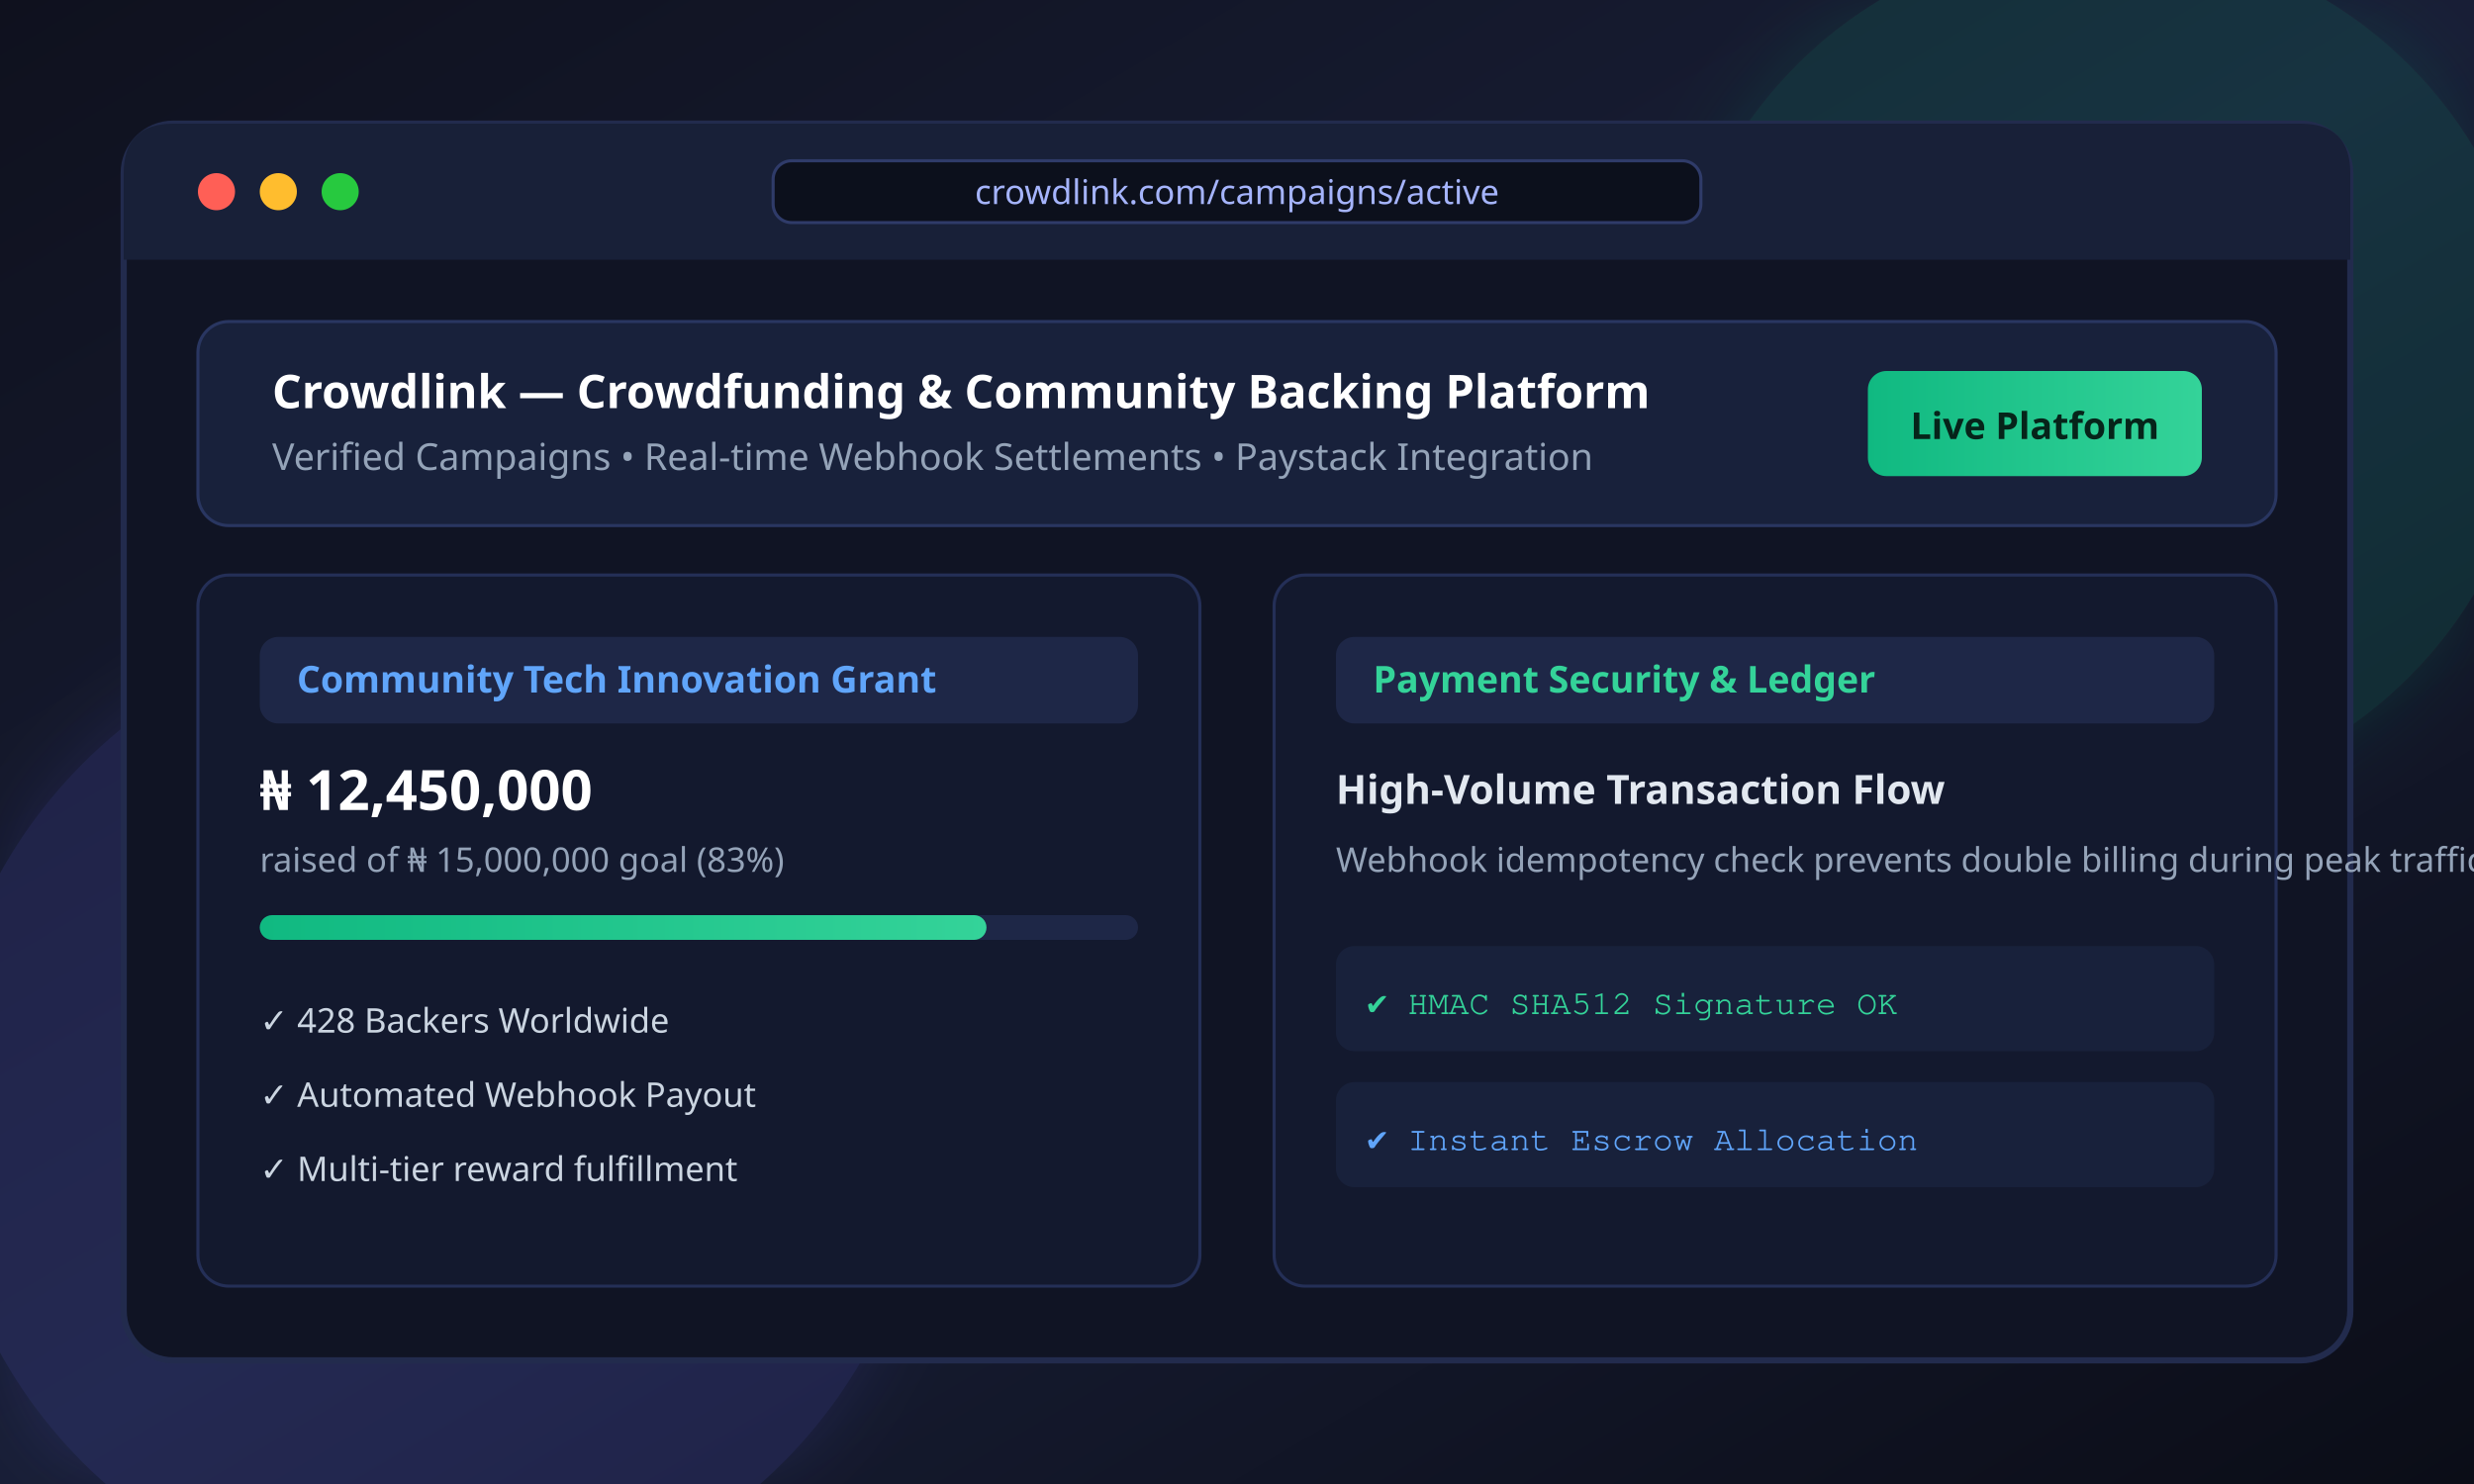
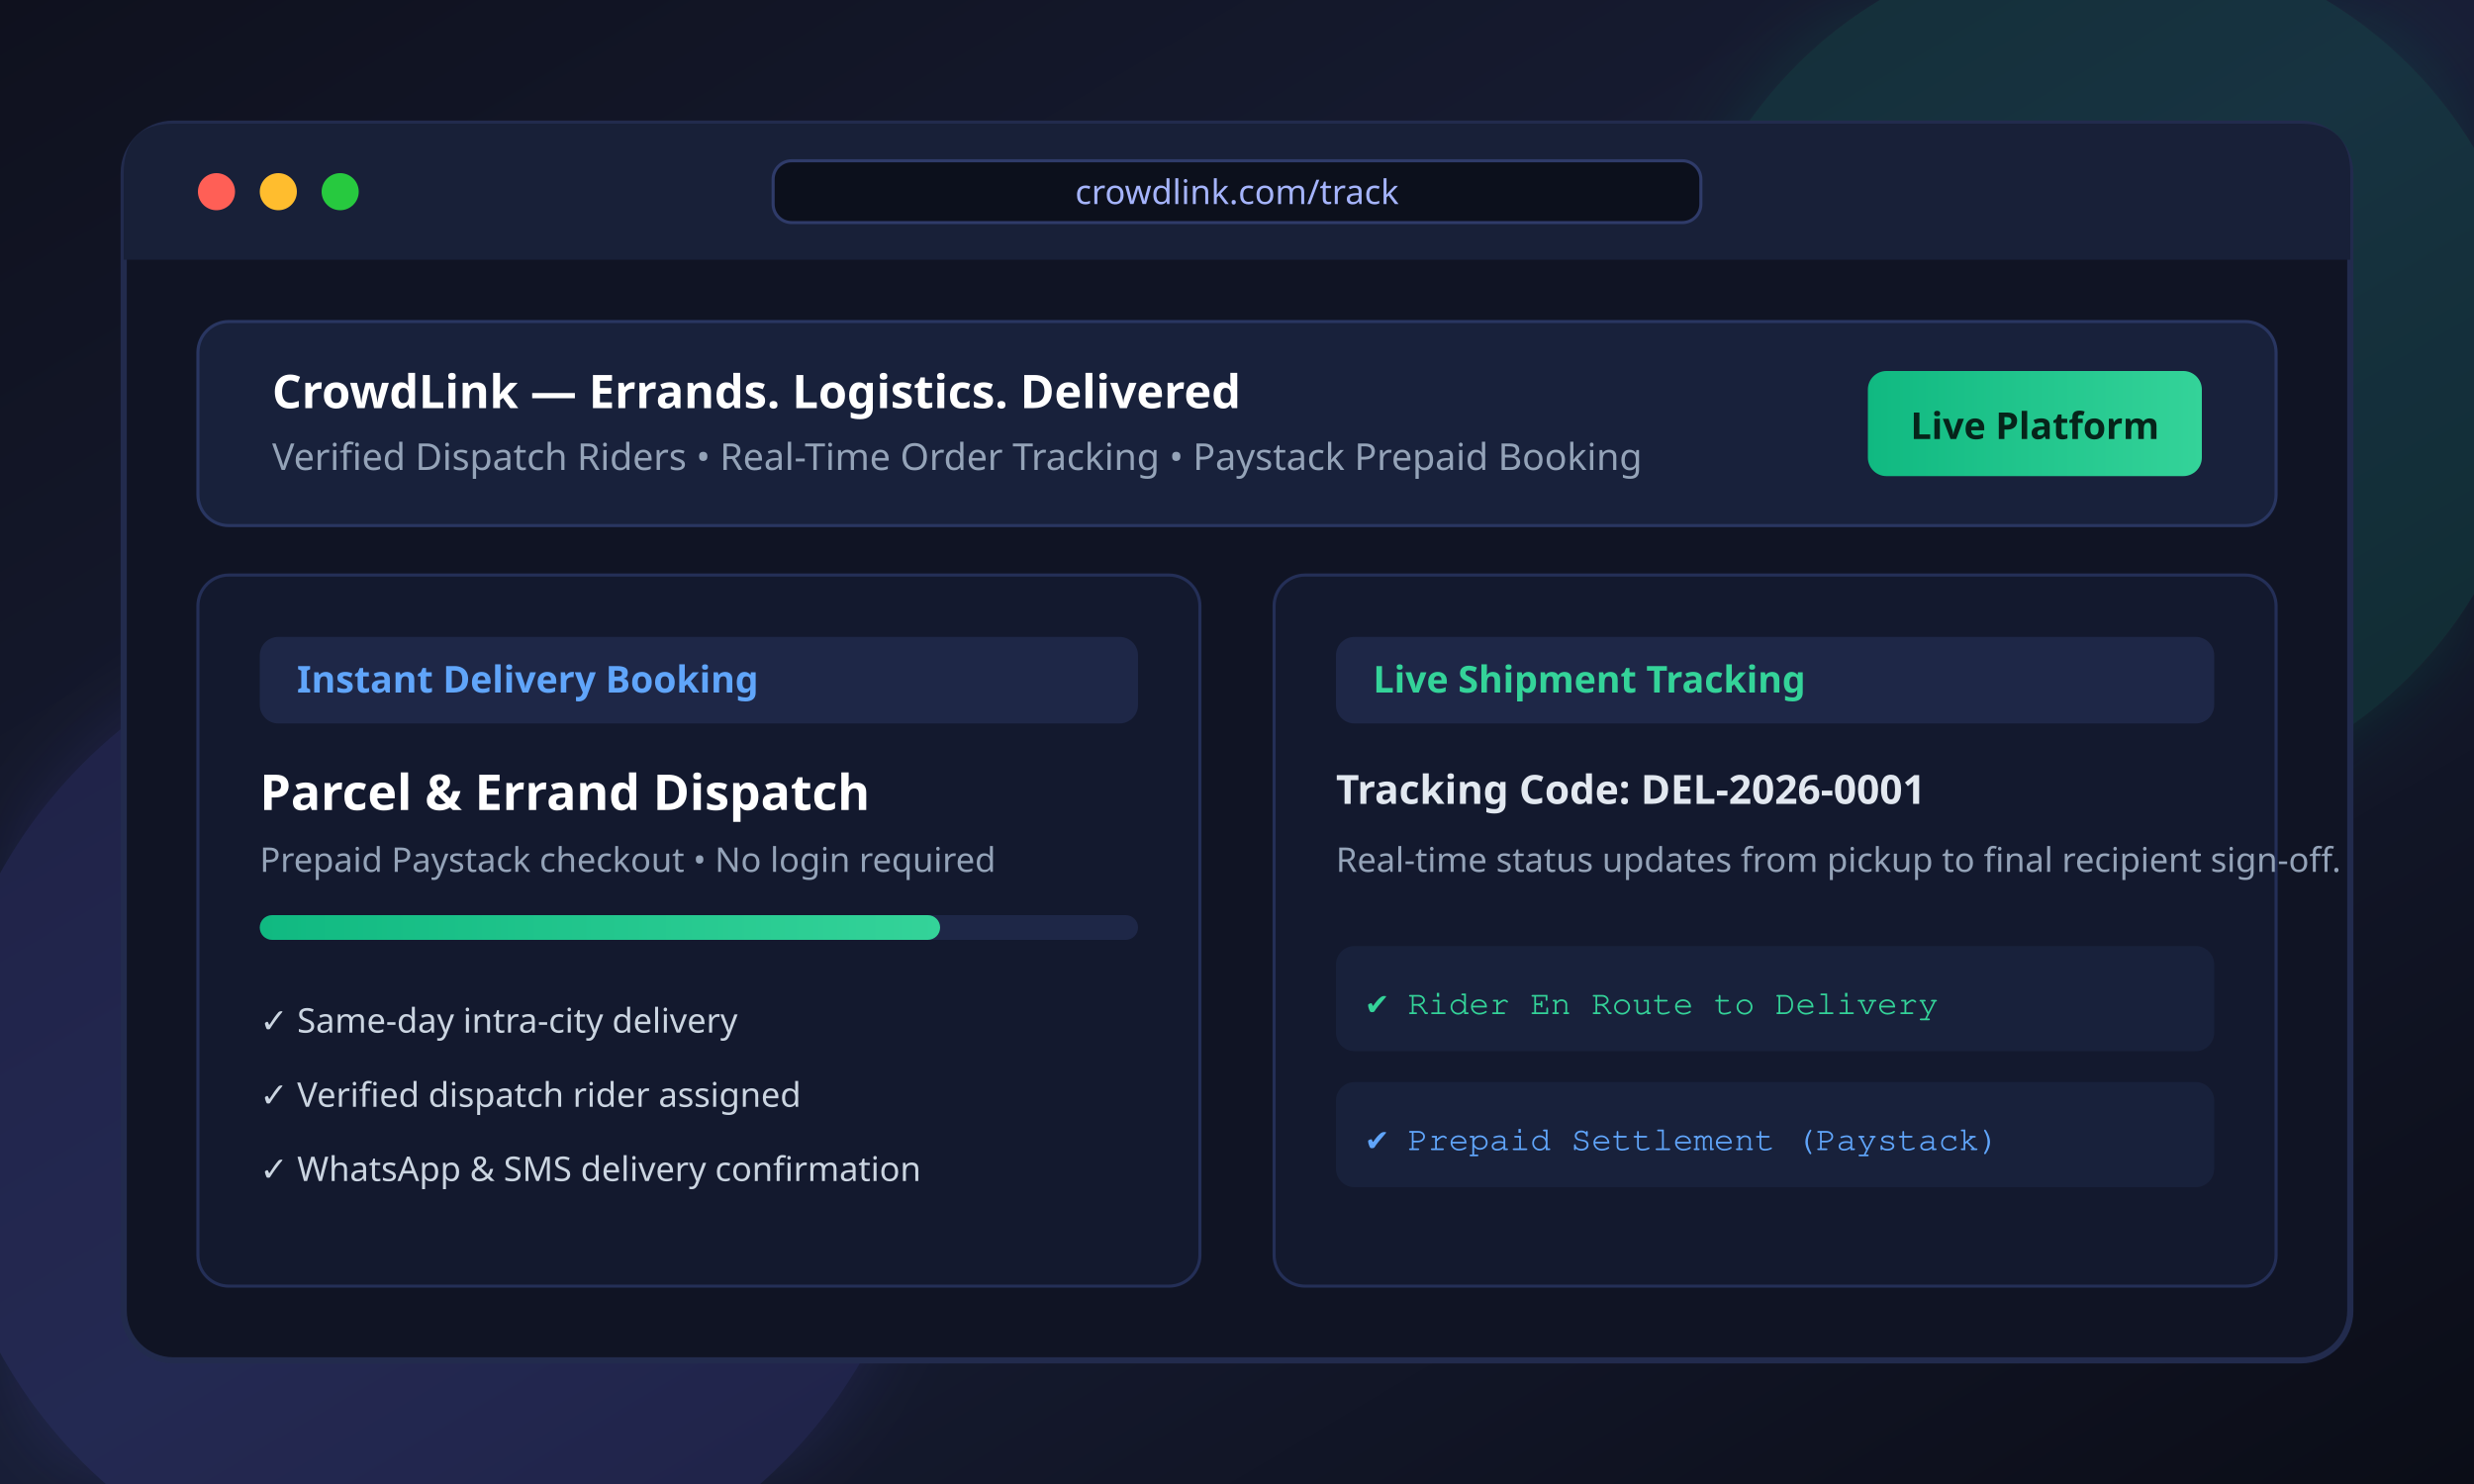
<svg xmlns="http://www.w3.org/2000/svg" viewBox="0 0 800 480" width="100%" height="100%">
  <defs>
    <linearGradient id="clBg" x1="0%" y1="0%" x2="100%" y2="100%">
      <stop offset="0%" stop-color="#0f111e" />
      <stop offset="50%" stop-color="#181e36" />
      <stop offset="100%" stop-color="#0b0d17" />
    </linearGradient>
    <linearGradient id="clGreen" x1="0%" y1="0%" x2="100%" y2="0%">
      <stop offset="0%" stop-color="#10b981" />
      <stop offset="100%" stop-color="#34d399" />
    </linearGradient>
    <filter id="glowCl" x="-20%" y="-20%" width="140%" height="140%">
      <feGaussianBlur stdDeviation="12" result="blur" />
      <feComposite in="SourceGraphic" in2="blur" operator="over" />
    </filter>
  </defs>
  <rect width="800" height="480" fill="url(#clBg)" />
  <circle cx="680" cy="120" r="140" fill="#10b981" opacity="0.14" filter="url(#glowCl)" />
  <circle cx="140" cy="360" r="160" fill="#6366f1" opacity="0.15" filter="url(#glowCl)" />
  <rect x="40" y="40" width="720" height="400" rx="16" fill="#101424" stroke="#222b4d" stroke-width="2" />
  <path d="M 40 56 Q 40 40 56 40 L 744 40 Q 760 40 760 56 L 760 84 L 40 84 Z" fill="#182038" />
  <circle cx="70" cy="62" r="6" fill="#ff5f56" />
  <circle cx="90" cy="62" r="6" fill="#ffbd2e" />
  <circle cx="110" cy="62" r="6" fill="#27c93f" />
  <rect x="250" y="52" width="300" height="20" rx="6" fill="#0c101c" stroke="#2f3b69" stroke-width="1" />
-   <text x="400" y="66" fill="#a5b4fc" font-family="system-ui" font-size="11" text-anchor="middle">crowdlink.com/campaigns/active</text>
+   <text x="400" y="66" fill="#a5b4fc" font-family="system-ui" font-size="11" text-anchor="middle">crowdlink.com/track</text>
  <g transform="translate(64, 104)">
    <rect x="0" y="0" width="672" height="66" rx="10" fill="#18213b" stroke="#293661" stroke-width="1" />
-     <text x="24" y="28" fill="#ffffff" font-family="system-ui" font-weight="bold" font-size="15">Crowdlink — Crowdfunding &amp; Community Backing Platform</text>
-     <text x="24" y="48" fill="#94a3b8" font-family="system-ui" font-size="12">Verified Campaigns • Real-time Webhook Settlements • Paystack Integration</text>
+     <text x="24" y="28" fill="#ffffff" font-family="system-ui" font-weight="bold" font-size="15">CrowdLink — Errands. Logistics. Delivered</text>
+     <text x="24" y="48" fill="#94a3b8" font-family="system-ui" font-size="12">Verified Dispatch Riders • Real-Time Order Tracking • Paystack Prepaid Booking</text>
    <rect x="540" y="16" width="108" height="34" rx="6" fill="url(#clGreen)" />
    <text x="594" y="38" fill="#06241a" font-family="system-ui" font-weight="bold" font-size="12" text-anchor="middle">Live Platform</text>
  </g>
  <g transform="translate(64, 186)">
    <rect x="0" y="0" width="324" height="230" rx="10" fill="#13192e" stroke="#242f57" stroke-width="1" />
    <rect x="20" y="20" width="284" height="28" rx="6" fill="#1e2747" />
-     <text x="32" y="38" fill="#60a5fa" font-family="system-ui" font-weight="bold" font-size="12">Community Tech Innovation Grant</text>
-     <text x="20" y="76" fill="#ffffff" font-family="system-ui" font-weight="bold" font-size="18">₦ 12,450,000</text>
-     <text x="20" y="96" fill="#94a3b8" font-family="system-ui" font-size="11">raised of ₦ 15,000,000 goal (83%)</text>
+     <text x="32" y="38" fill="#60a5fa" font-family="system-ui" font-weight="bold" font-size="12">Instant Delivery Booking</text>
+     <text x="20" y="76" fill="#ffffff" font-family="system-ui" font-weight="bold" font-size="16">Parcel &amp; Errand Dispatch</text>
+     <text x="20" y="96" fill="#94a3b8" font-family="system-ui" font-size="11">Prepaid Paystack checkout • No login required</text>
    <rect x="20" y="110" width="284" height="8" rx="4" fill="#1e2747" />
-     <rect x="20" y="110" width="235" height="8" rx="4" fill="url(#clGreen)" />
-     <text x="20" y="148" fill="#cbd5e1" font-family="system-ui" font-size="11">✓ 428 Backers Worldwide</text>
-     <text x="20" y="172" fill="#cbd5e1" font-family="system-ui" font-size="11">✓ Automated Webhook Payout</text>
-     <text x="20" y="196" fill="#cbd5e1" font-family="system-ui" font-size="11">✓ Multi-tier reward fulfillment</text>
+     <rect x="20" y="110" width="220" height="8" rx="4" fill="url(#clGreen)" />
+     <text x="20" y="148" fill="#cbd5e1" font-family="system-ui" font-size="11">✓ Same-day intra-city delivery</text>
+     <text x="20" y="172" fill="#cbd5e1" font-family="system-ui" font-size="11">✓ Verified dispatch rider assigned</text>
+     <text x="20" y="196" fill="#cbd5e1" font-family="system-ui" font-size="11">✓ WhatsApp &amp; SMS delivery confirmation</text>
  </g>
  <g transform="translate(412, 186)">
    <rect x="0" y="0" width="324" height="230" rx="10" fill="#13192e" stroke="#242f57" stroke-width="1" />
    <rect x="20" y="20" width="284" height="28" rx="6" fill="#1e2747" />
-     <text x="32" y="38" fill="#34d399" font-family="system-ui" font-weight="bold" font-size="12">Payment Security &amp; Ledger</text>
-     <text x="20" y="74" fill="#e2e8f0" font-family="system-ui" font-weight="bold" font-size="13">High-Volume Transaction Flow</text>
-     <text x="20" y="96" fill="#94a3b8" font-family="system-ui" font-size="11">Webhook idempotency check prevents double billing during peak traffic.</text>
+     <text x="32" y="38" fill="#34d399" font-family="system-ui" font-weight="bold" font-size="12">Live Shipment Tracking</text>
+     <text x="20" y="74" fill="#e2e8f0" font-family="system-ui" font-weight="bold" font-size="13">Tracking Code: DEL-2026-0001</text>
+     <text x="20" y="96" fill="#94a3b8" font-family="system-ui" font-size="11">Real-time status updates from pickup to final recipient sign-off.</text>
    <rect x="20" y="120" width="284" height="34" rx="6" fill="#18213b" />
-     <text x="30" y="142" fill="#34d399" font-family="Courier, monospace" font-size="11">✔ HMAC SHA512 Signature OK</text>
+     <text x="30" y="142" fill="#34d399" font-family="Courier, monospace" font-size="11">✔ Rider En Route to Delivery</text>
    <rect x="20" y="164" width="284" height="34" rx="6" fill="#18213b" />
-     <text x="30" y="186" fill="#60a5fa" font-family="Courier, monospace" font-size="11">✔ Instant Escrow Allocation</text>
+     <text x="30" y="186" fill="#60a5fa" font-family="Courier, monospace" font-size="11">✔ Prepaid Settlement (Paystack)</text>
  </g>
</svg>
